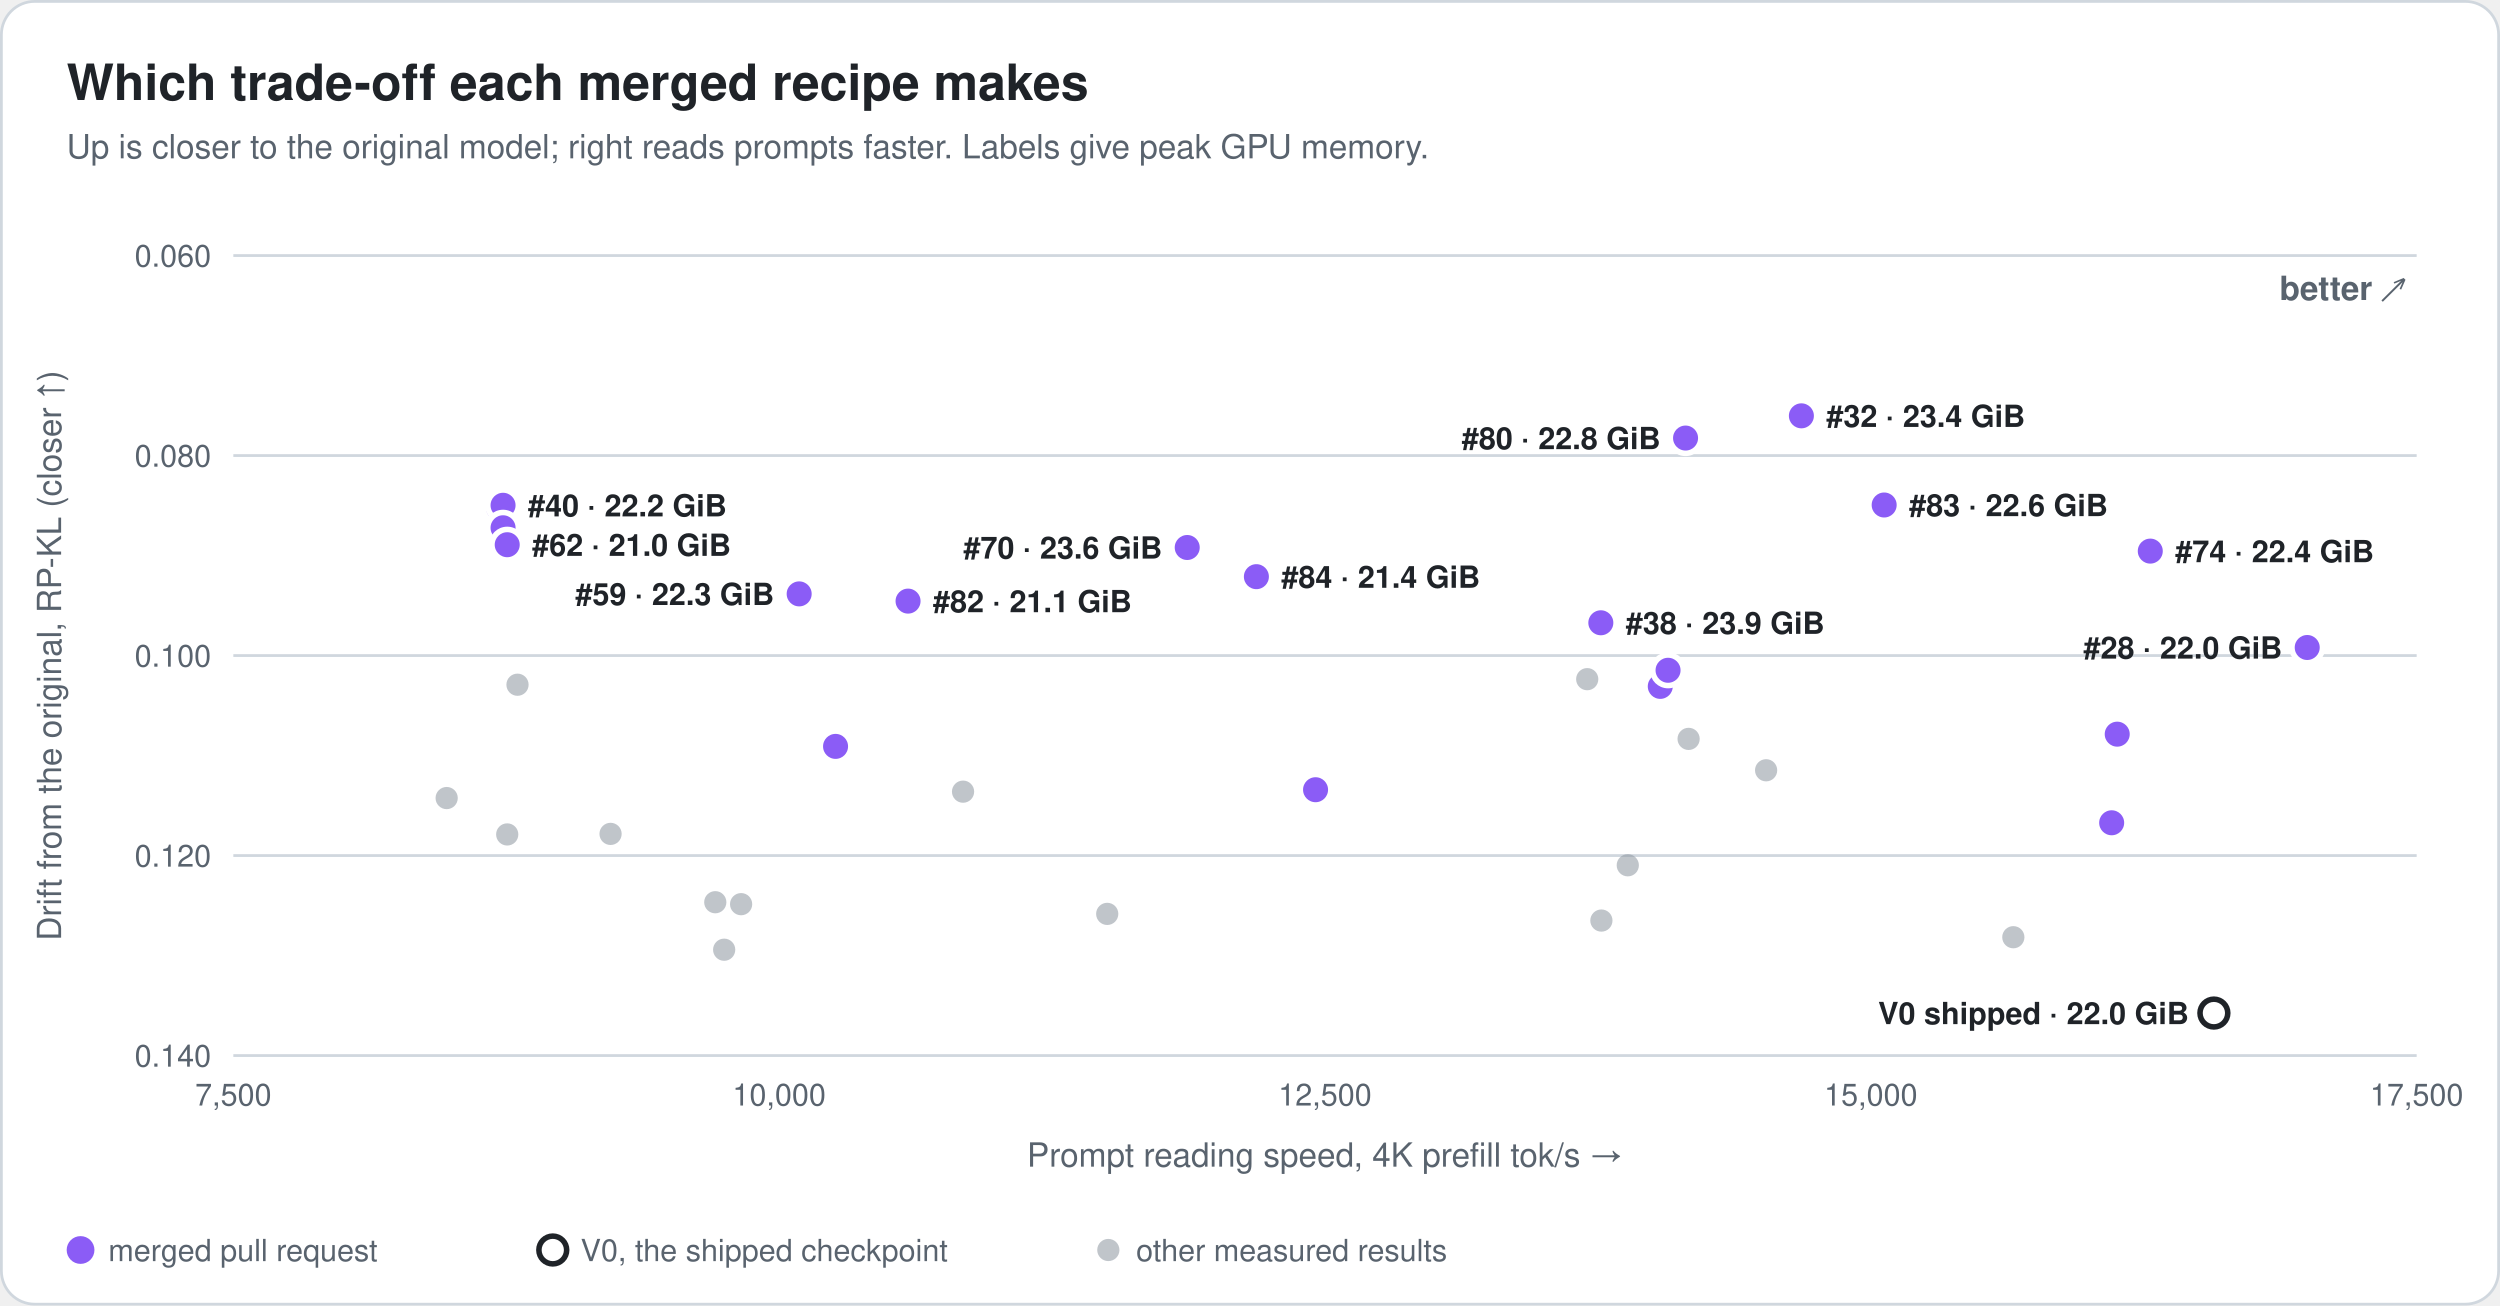
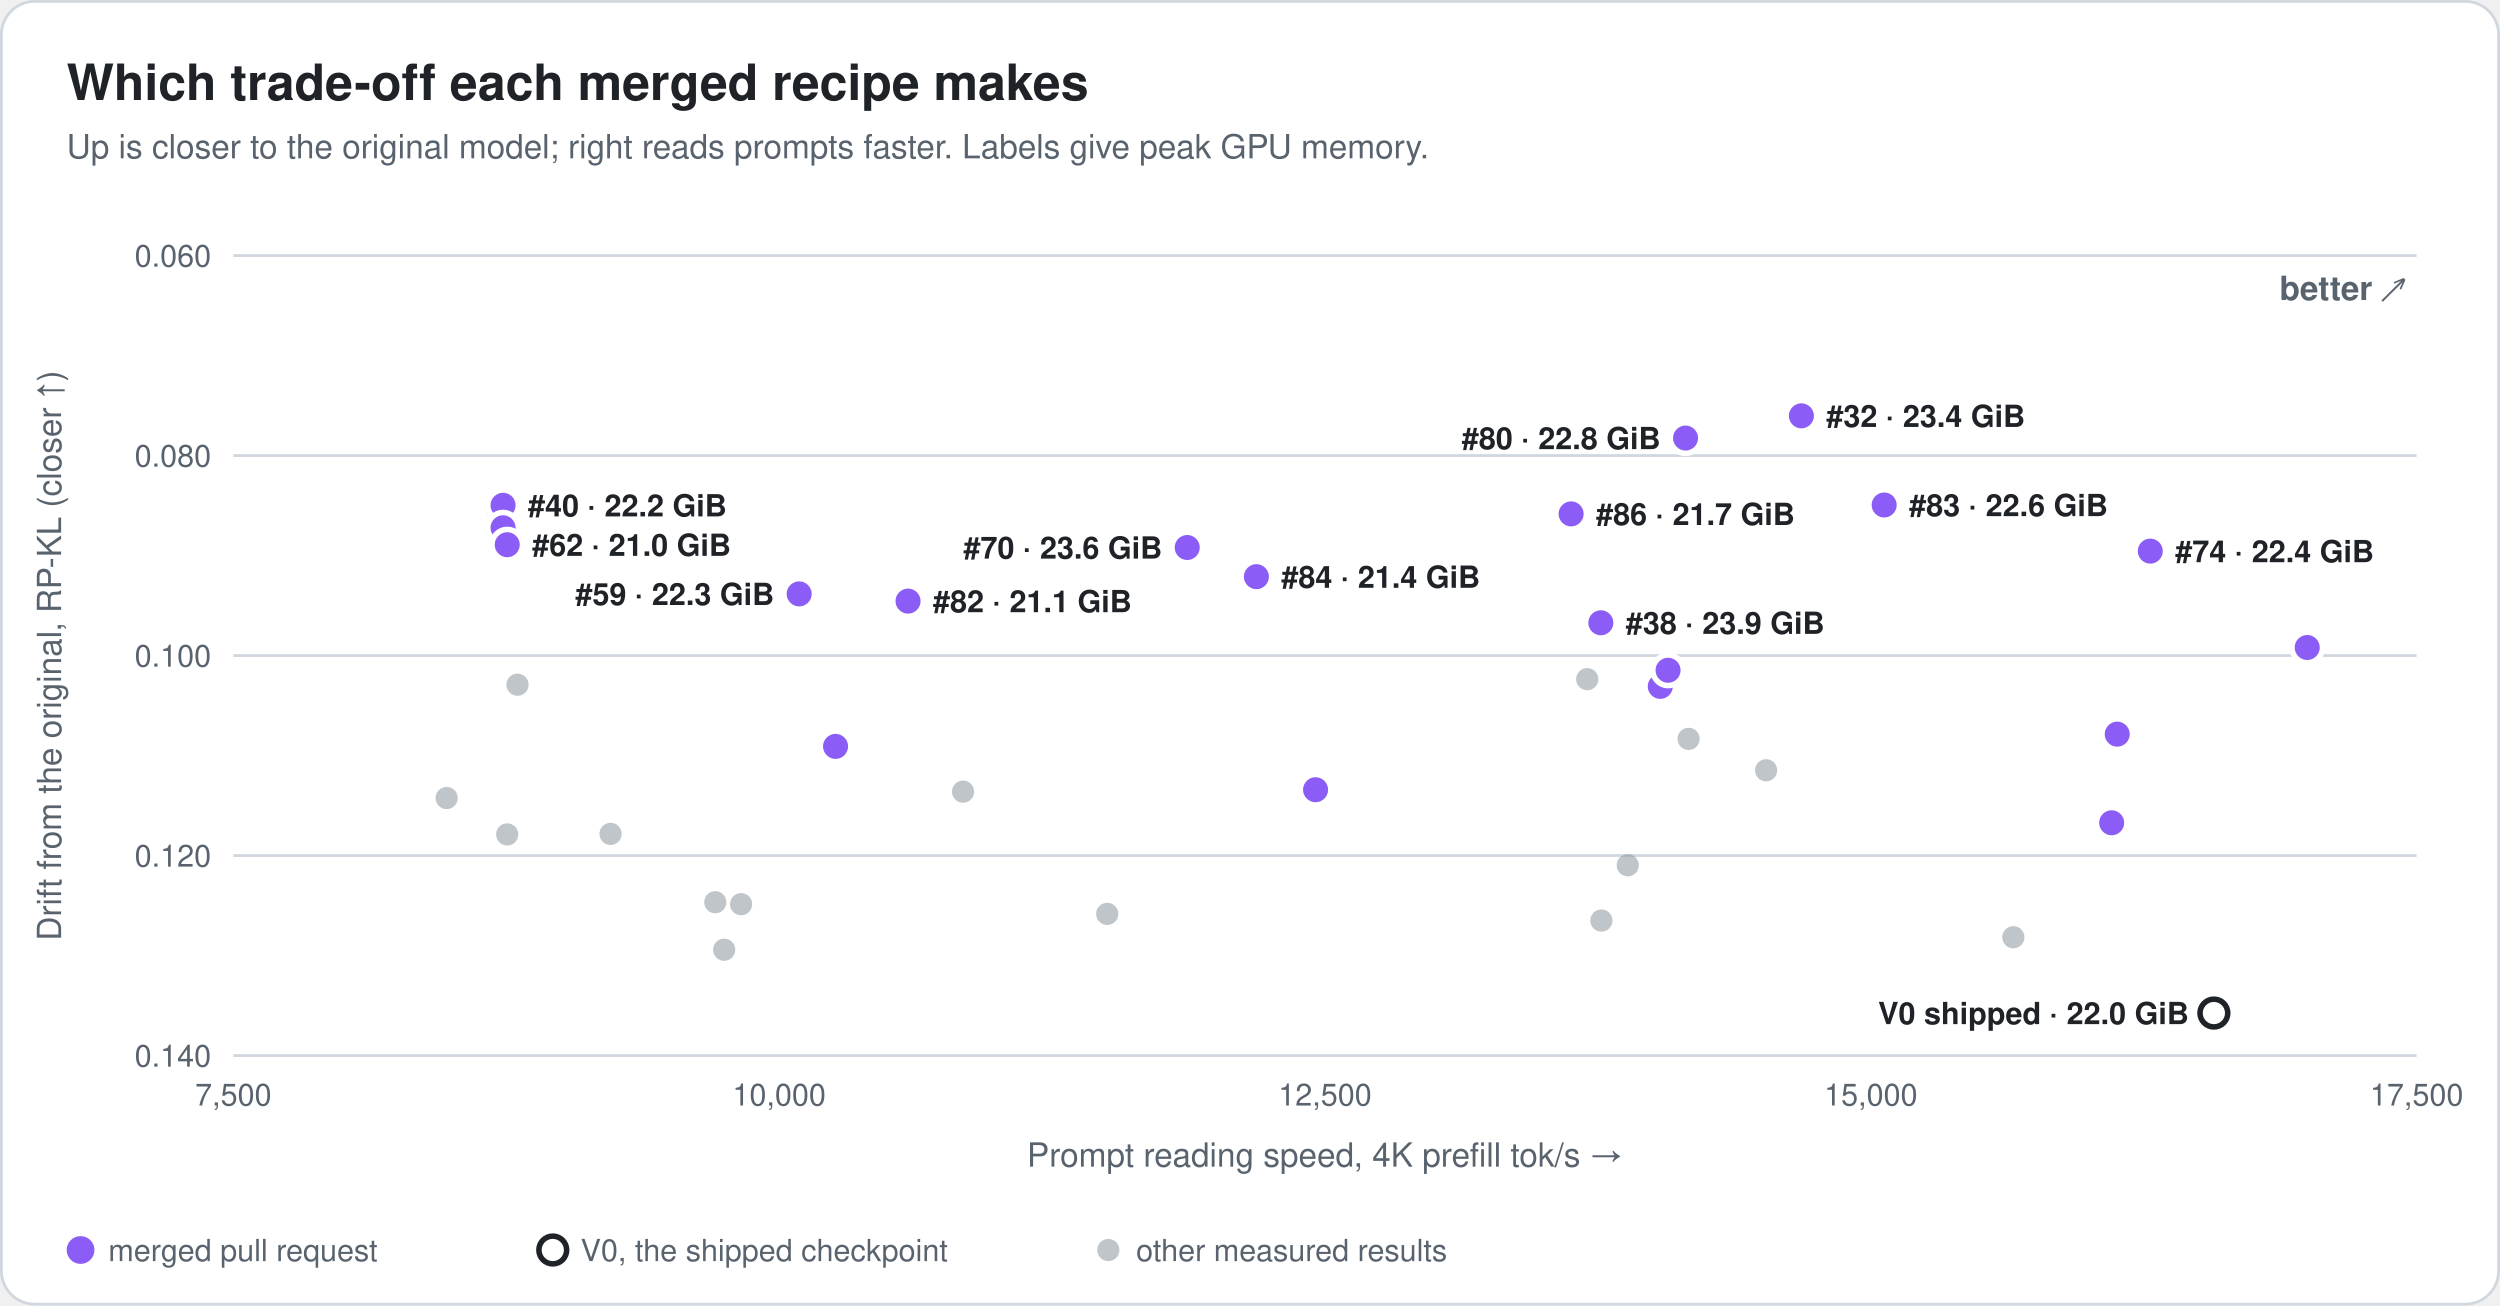
- <svg xmlns="http://www.w3.org/2000/svg" width="900" height="470" viewBox="0 0 900 470" font-family="-apple-system,BlinkMacSystemFont,'Segoe UI',Helvetica,Arial,sans-serif" role="img" aria-label="Trade-offs of 20 merged recipes against the shipped checkpoint">
+ <svg xmlns="http://www.w3.org/2000/svg" width="900" height="470" viewBox="0 0 900 470" font-family="-apple-system,BlinkMacSystemFont,'Segoe UI',Helvetica,Arial,sans-serif" role="img" aria-label="Trade-offs of 21 merged recipes against the shipped checkpoint">
  <style>
.bg{fill:#ffffff;stroke:#d0d7de}.t{fill:#1f2328}.m{fill:#59636e}.rule{stroke:#d0d7de}.ring{stroke:#ffffff}
.acc{fill:#8b5cf6}.accl{stroke:#8b5cf6}.wash{fill:#8b5cf6;fill-opacity:.1}.gry{fill:#8c959f}.rej{fill:#d03b3b}.track{fill:#eaeef2}.tk{stroke:#1f2328}
@media (prefers-color-scheme: dark){
.bg{fill:#0d1117;stroke:#30363d}.t{fill:#e6edf3}.m{fill:#9198a1}.rule{stroke:#30363d}.ring{stroke:#0d1117}
.acc{fill:#9a75f8}.accl{stroke:#9a75f8}.wash{fill:#9a75f8;fill-opacity:.14}.gry{fill:#9198a1}.rej{fill:#e5534b}.track{fill:#21262d}.tk{stroke:#e6edf3}}
</style>
  <rect class="bg" x="0.5" y="0.5" width="899" height="469" rx="12" />
  <text x="24.0" y="36.0" class="t" font-size="18" font-weight="600" text-anchor="start">Which trade-off each merged recipe makes</text>
  <text x="24.0" y="57.0" class="m" font-size="12" font-weight="400" text-anchor="start">Up is closer to the original model; right reads prompts faster. Labels give peak GPU memory.</text>
  <line class="rule" x1="84" x2="870" y1="92.0" y2="92.0" stroke-width="1" />
  <text x="76.0" y="96.0" class="m" font-size="11" font-weight="400" text-anchor="end">0.060</text>
  <line class="rule" x1="84" x2="870" y1="164.0" y2="164.0" stroke-width="1" />
  <text x="76.0" y="168.0" class="m" font-size="11" font-weight="400" text-anchor="end">0.080</text>
  <line class="rule" x1="84" x2="870" y1="236.0" y2="236.0" stroke-width="1" />
  <text x="76.0" y="240.0" class="m" font-size="11" font-weight="400" text-anchor="end">0.100</text>
  <line class="rule" x1="84" x2="870" y1="308.0" y2="308.0" stroke-width="1" />
  <text x="76.0" y="312.0" class="m" font-size="11" font-weight="400" text-anchor="end">0.120</text>
  <line class="rule" x1="84" x2="870" y1="380.0" y2="380.0" stroke-width="1" />
  <text x="76.0" y="384.0" class="m" font-size="11" font-weight="400" text-anchor="end">0.140</text>
  <text x="84.0" y="398.0" class="m" font-size="11" font-weight="400" text-anchor="middle">7,500</text>
  <text x="280.5" y="398.0" class="m" font-size="11" font-weight="400" text-anchor="middle">10,000</text>
  <text x="477.0" y="398.0" class="m" font-size="11" font-weight="400" text-anchor="middle">12,500</text>
  <text x="673.5" y="398.0" class="m" font-size="11" font-weight="400" text-anchor="middle">15,000</text>
  <text x="870.0" y="398.0" class="m" font-size="11" font-weight="400" text-anchor="middle">17,500</text>
  <text x="477.0" y="420.0" class="m" font-size="12" font-weight="400" text-anchor="middle">Prompt reading speed, 4K prefill tok/s →</text>
  <text x="22" y="236.0" class="m" font-size="12" text-anchor="middle" transform="rotate(-90 22 236.0)">Drift from the original, RP-KL (closer ↑)</text>
  <text x="866.0" y="108.0" class="m" font-size="12" font-weight="600" text-anchor="end">better ↗</text>
  <circle class="gry" cx="160.8" cy="287.3" r="4" opacity=".55" />
  <circle class="gry" cx="571.4" cy="244.5" r="4" opacity=".55" />
  <circle class="gry" cx="576.5" cy="331.4" r="4" opacity=".55" />
  <circle class="gry" cx="724.8" cy="337.4" r="4" opacity=".55" />
  <circle class="gry" cx="260.7" cy="341.9" r="4" opacity=".55" />
  <circle class="gry" cx="257.5" cy="324.8" r="4" opacity=".55" />
  <circle class="gry" cx="182.6" cy="300.4" r="4" opacity=".55" />
  <circle class="gry" cx="346.7" cy="285.0" r="4" opacity=".55" />
  <circle class="gry" cx="607.9" cy="266.0" r="4" opacity=".55" />
  <circle class="gry" cx="398.6" cy="329.0" r="4" opacity=".55" />
  <circle class="gry" cx="186.3" cy="246.5" r="4" opacity=".55" />
  <circle class="gry" cx="586.0" cy="311.5" r="4" opacity=".55" />
  <circle class="gry" cx="635.8" cy="277.3" r="4" opacity=".55" />
  <circle class="gry" cx="219.8" cy="300.2" r="4" opacity=".55" />
  <circle class="gry" cx="266.8" cy="325.5" r="4" opacity=".55" />
  <circle class="tk" cx="797.0" cy="364.7" r="5" fill="none" stroke-width="2" />
  <circle class="acc ring" cx="452.3" cy="207.6" r="5.5" stroke-width="2" />
  <circle class="acc ring" cx="473.6" cy="284.3" r="5.5" stroke-width="2" />
  <circle class="acc ring" cx="300.8" cy="268.7" r="5.5" stroke-width="2" />
  <circle class="acc ring" cx="576.3" cy="224.2" r="5.5" stroke-width="2" />
  <circle class="acc ring" cx="760.2" cy="296.2" r="5.5" stroke-width="2" />
  <circle class="acc ring" cx="762.2" cy="264.3" r="5.5" stroke-width="2" />
  <circle class="acc ring" cx="179.5" cy="182.9" r="5.5" stroke-width="2" />
  <circle class="acc ring" cx="181.1" cy="181.9" r="5.5" stroke-width="2" />
  <circle class="acc ring" cx="287.7" cy="213.8" r="5.5" stroke-width="2" />
  <circle class="acc ring" cx="181.1" cy="190.0" r="5.5" stroke-width="2" />
  <circle class="acc ring" cx="648.5" cy="149.7" r="5.5" stroke-width="2" />
  <circle class="acc ring" cx="427.4" cy="197.1" r="5.5" stroke-width="2" />
  <circle class="acc ring" cx="182.6" cy="196.1" r="5.5" stroke-width="2" />
  <circle class="acc ring" cx="597.7" cy="247.1" r="5.5" stroke-width="2" />
  <circle class="acc ring" cx="326.9" cy="216.4" r="5.5" stroke-width="2" />
  <circle class="acc ring" cx="600.5" cy="241.3" r="5.5" stroke-width="2" />
  <circle class="acc ring" cx="830.6" cy="233.1" r="5.5" stroke-width="2" />
  <circle class="acc ring" cx="774.1" cy="198.4" r="5.5" stroke-width="2" />
  <circle class="acc ring" cx="606.8" cy="157.7" r="5.5" stroke-width="2" />
  <circle class="acc ring" cx="678.3" cy="181.8" r="5.5" stroke-width="2" />
+   <circle class="acc ring" cx="565.6" cy="185.0" r="5.5" stroke-width="2" />
  <text x="788.0" y="368.7" class="t" font-size="11" font-weight="600" text-anchor="end">V0 shipped · 22.0 GiB</text>
  <text x="657.5" y="153.7" class="t" font-size="11" font-weight="600" text-anchor="start">#32 · 23.4 GiB</text>
  <text x="597.8" y="161.7" class="t" font-size="11" font-weight="600" text-anchor="end">#80 · 22.8 GiB</text>
  <text x="687.3" y="185.8" class="t" font-size="11" font-weight="600" text-anchor="start">#83 · 22.6 GiB</text>
  <text x="190.1" y="185.9" class="t" font-size="11" font-weight="600" text-anchor="start">#40 · 22.2 GiB</text>
+   <text x="574.6" y="189.0" class="t" font-size="11" font-weight="600" text-anchor="start">#86 · 21.7 GiB</text>
  <text x="191.6" y="200.1" class="t" font-size="11" font-weight="600" text-anchor="start">#62 · 21.0 GiB</text>
  <text x="418.4" y="201.1" class="t" font-size="11" font-weight="600" text-anchor="end">#70 · 23.6 GiB</text>
  <text x="783.1" y="202.4" class="t" font-size="11" font-weight="600" text-anchor="start">#74 · 22.4 GiB</text>
  <text x="461.3" y="211.6" class="t" font-size="11" font-weight="600" text-anchor="start">#84 · 21.4 GiB</text>
  <text x="278.7" y="217.8" class="t" font-size="11" font-weight="600" text-anchor="end">#59 · 22.3 GiB</text>
  <text x="335.9" y="220.4" class="t" font-size="11" font-weight="600" text-anchor="start">#82 · 21.1 GiB</text>
  <text x="585.3" y="228.2" class="t" font-size="11" font-weight="600" text-anchor="start">#38 · 23.9 GiB</text>
-   <text x="821.6" y="237.1" class="t" font-size="11" font-weight="600" text-anchor="end">#28 · 22.0 GiB</text>
  <circle class="acc" cx="29" cy="450" r="5" />
  <text x="39.0" y="454.0" class="m" font-size="11" font-weight="400" text-anchor="start">merged pull request</text>
  <circle class="tk" cx="199" cy="450" r="5" fill="none" stroke-width="2" />
  <text x="209.0" y="454.0" class="m" font-size="11" font-weight="400" text-anchor="start">V0, the shipped checkpoint</text>
  <circle class="gry" cx="399" cy="450" r="4" opacity=".55" />
  <text x="409.0" y="454.0" class="m" font-size="11" font-weight="400" text-anchor="start">other measured results</text>
</svg>
